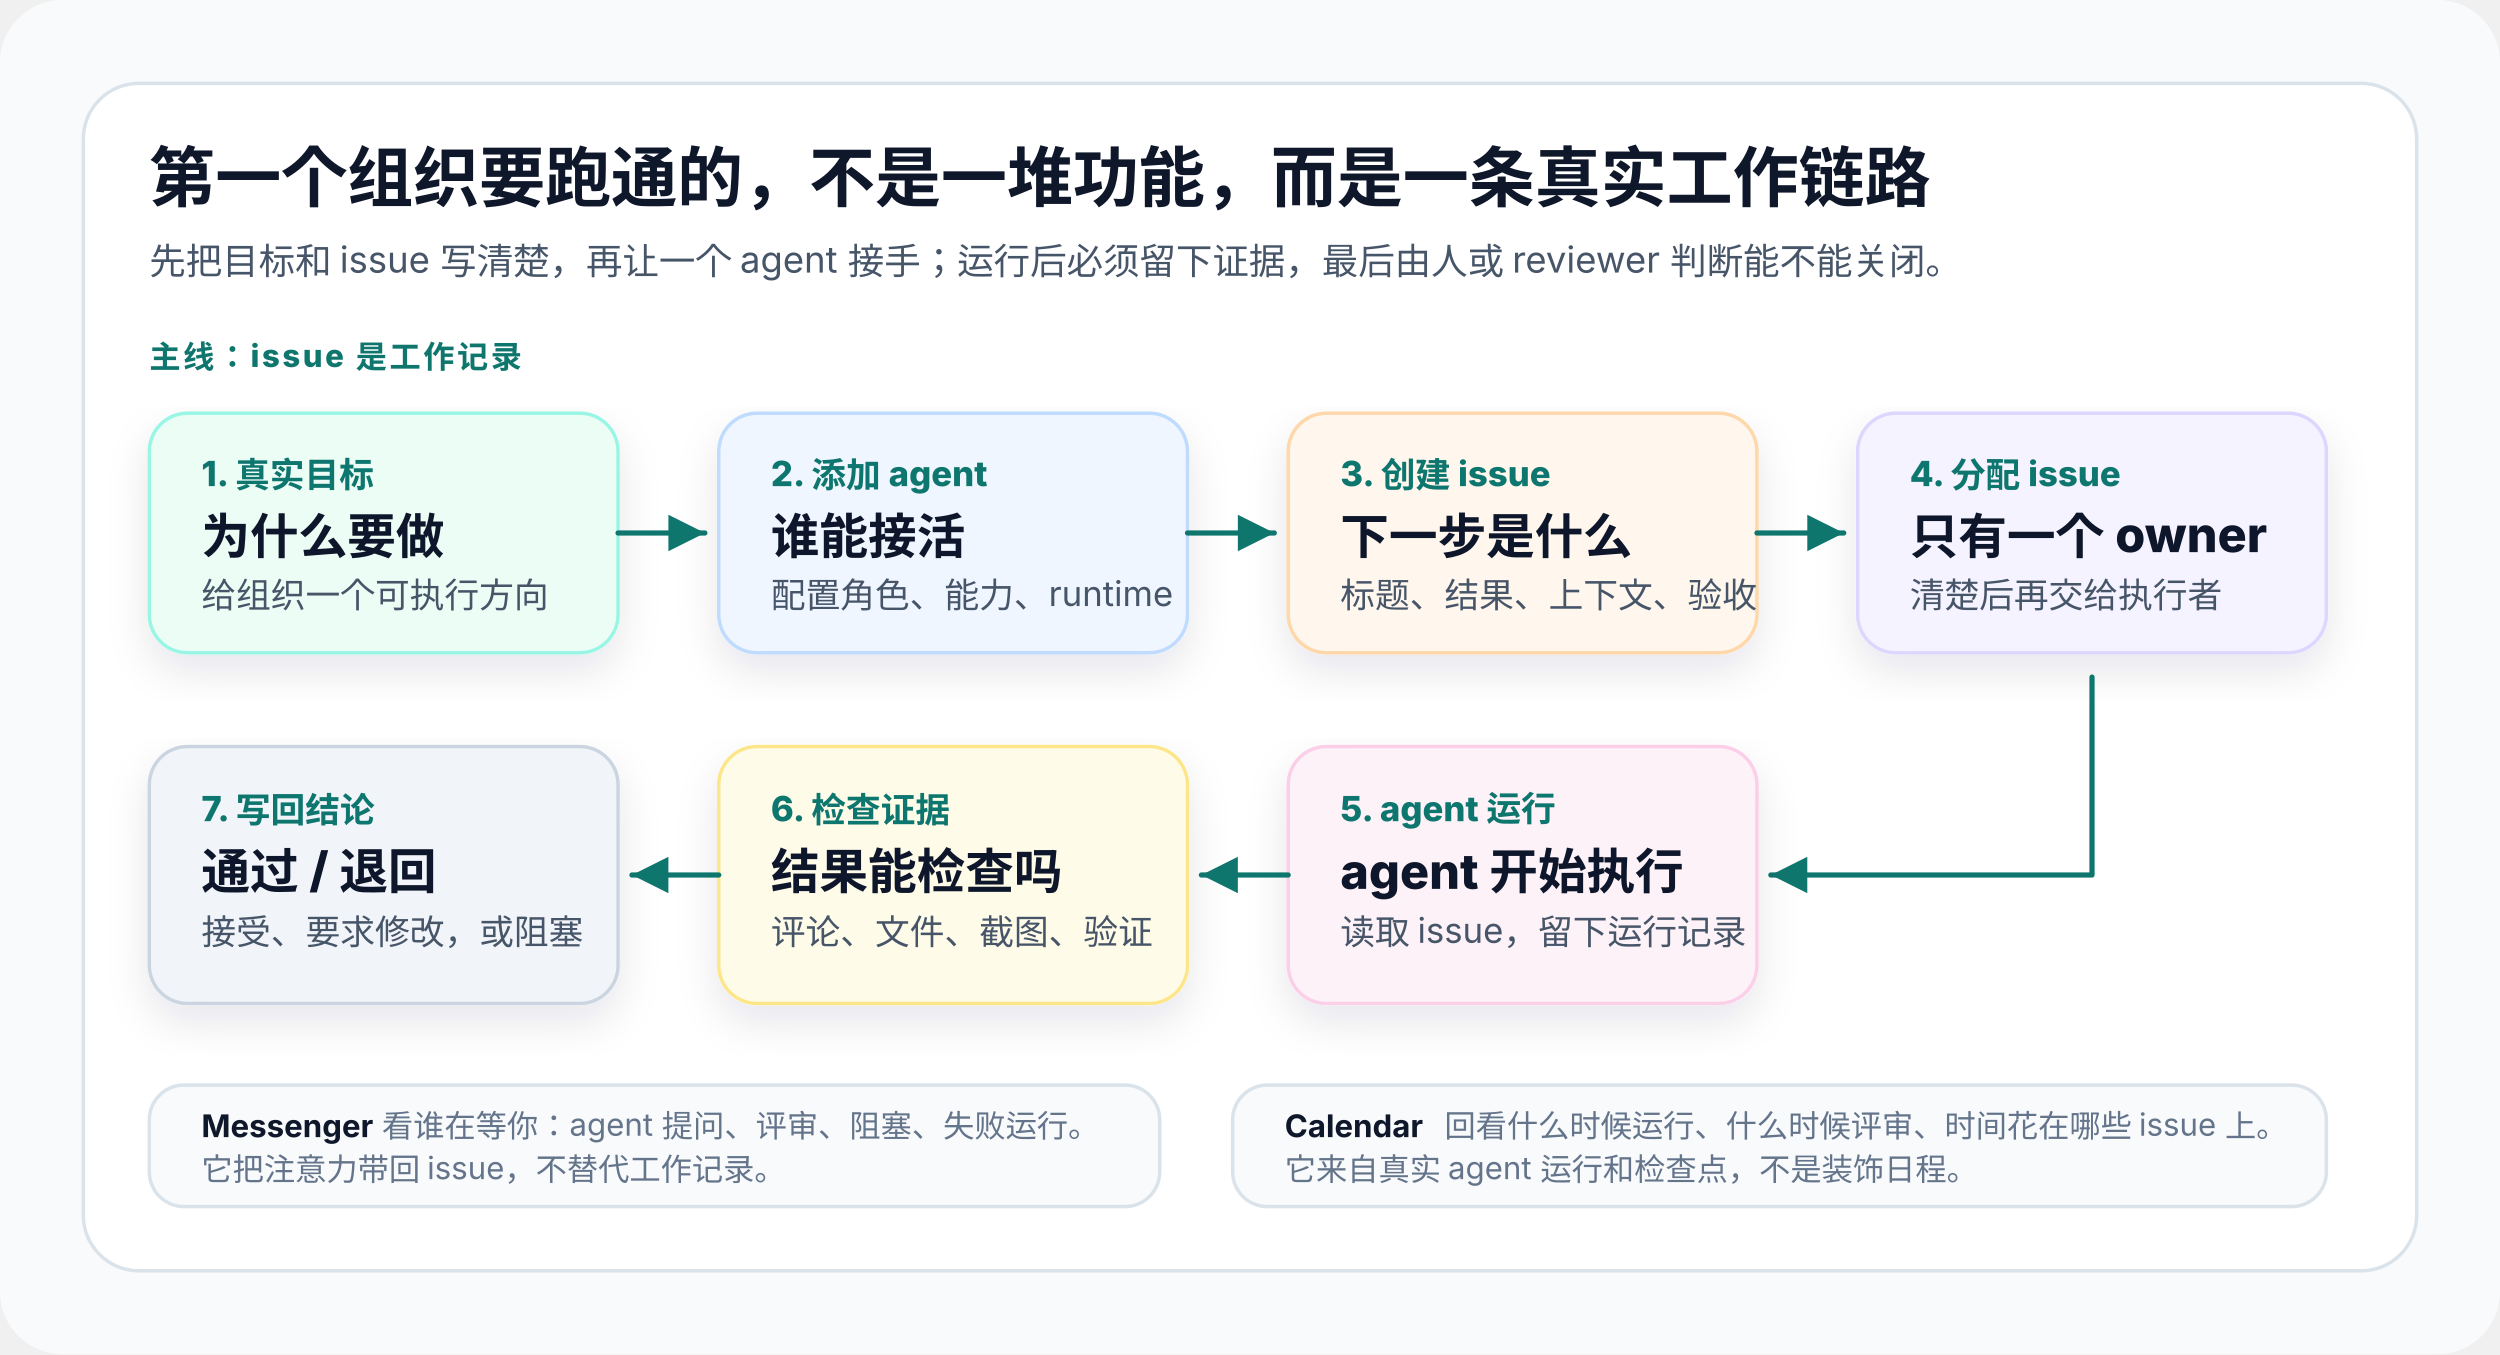
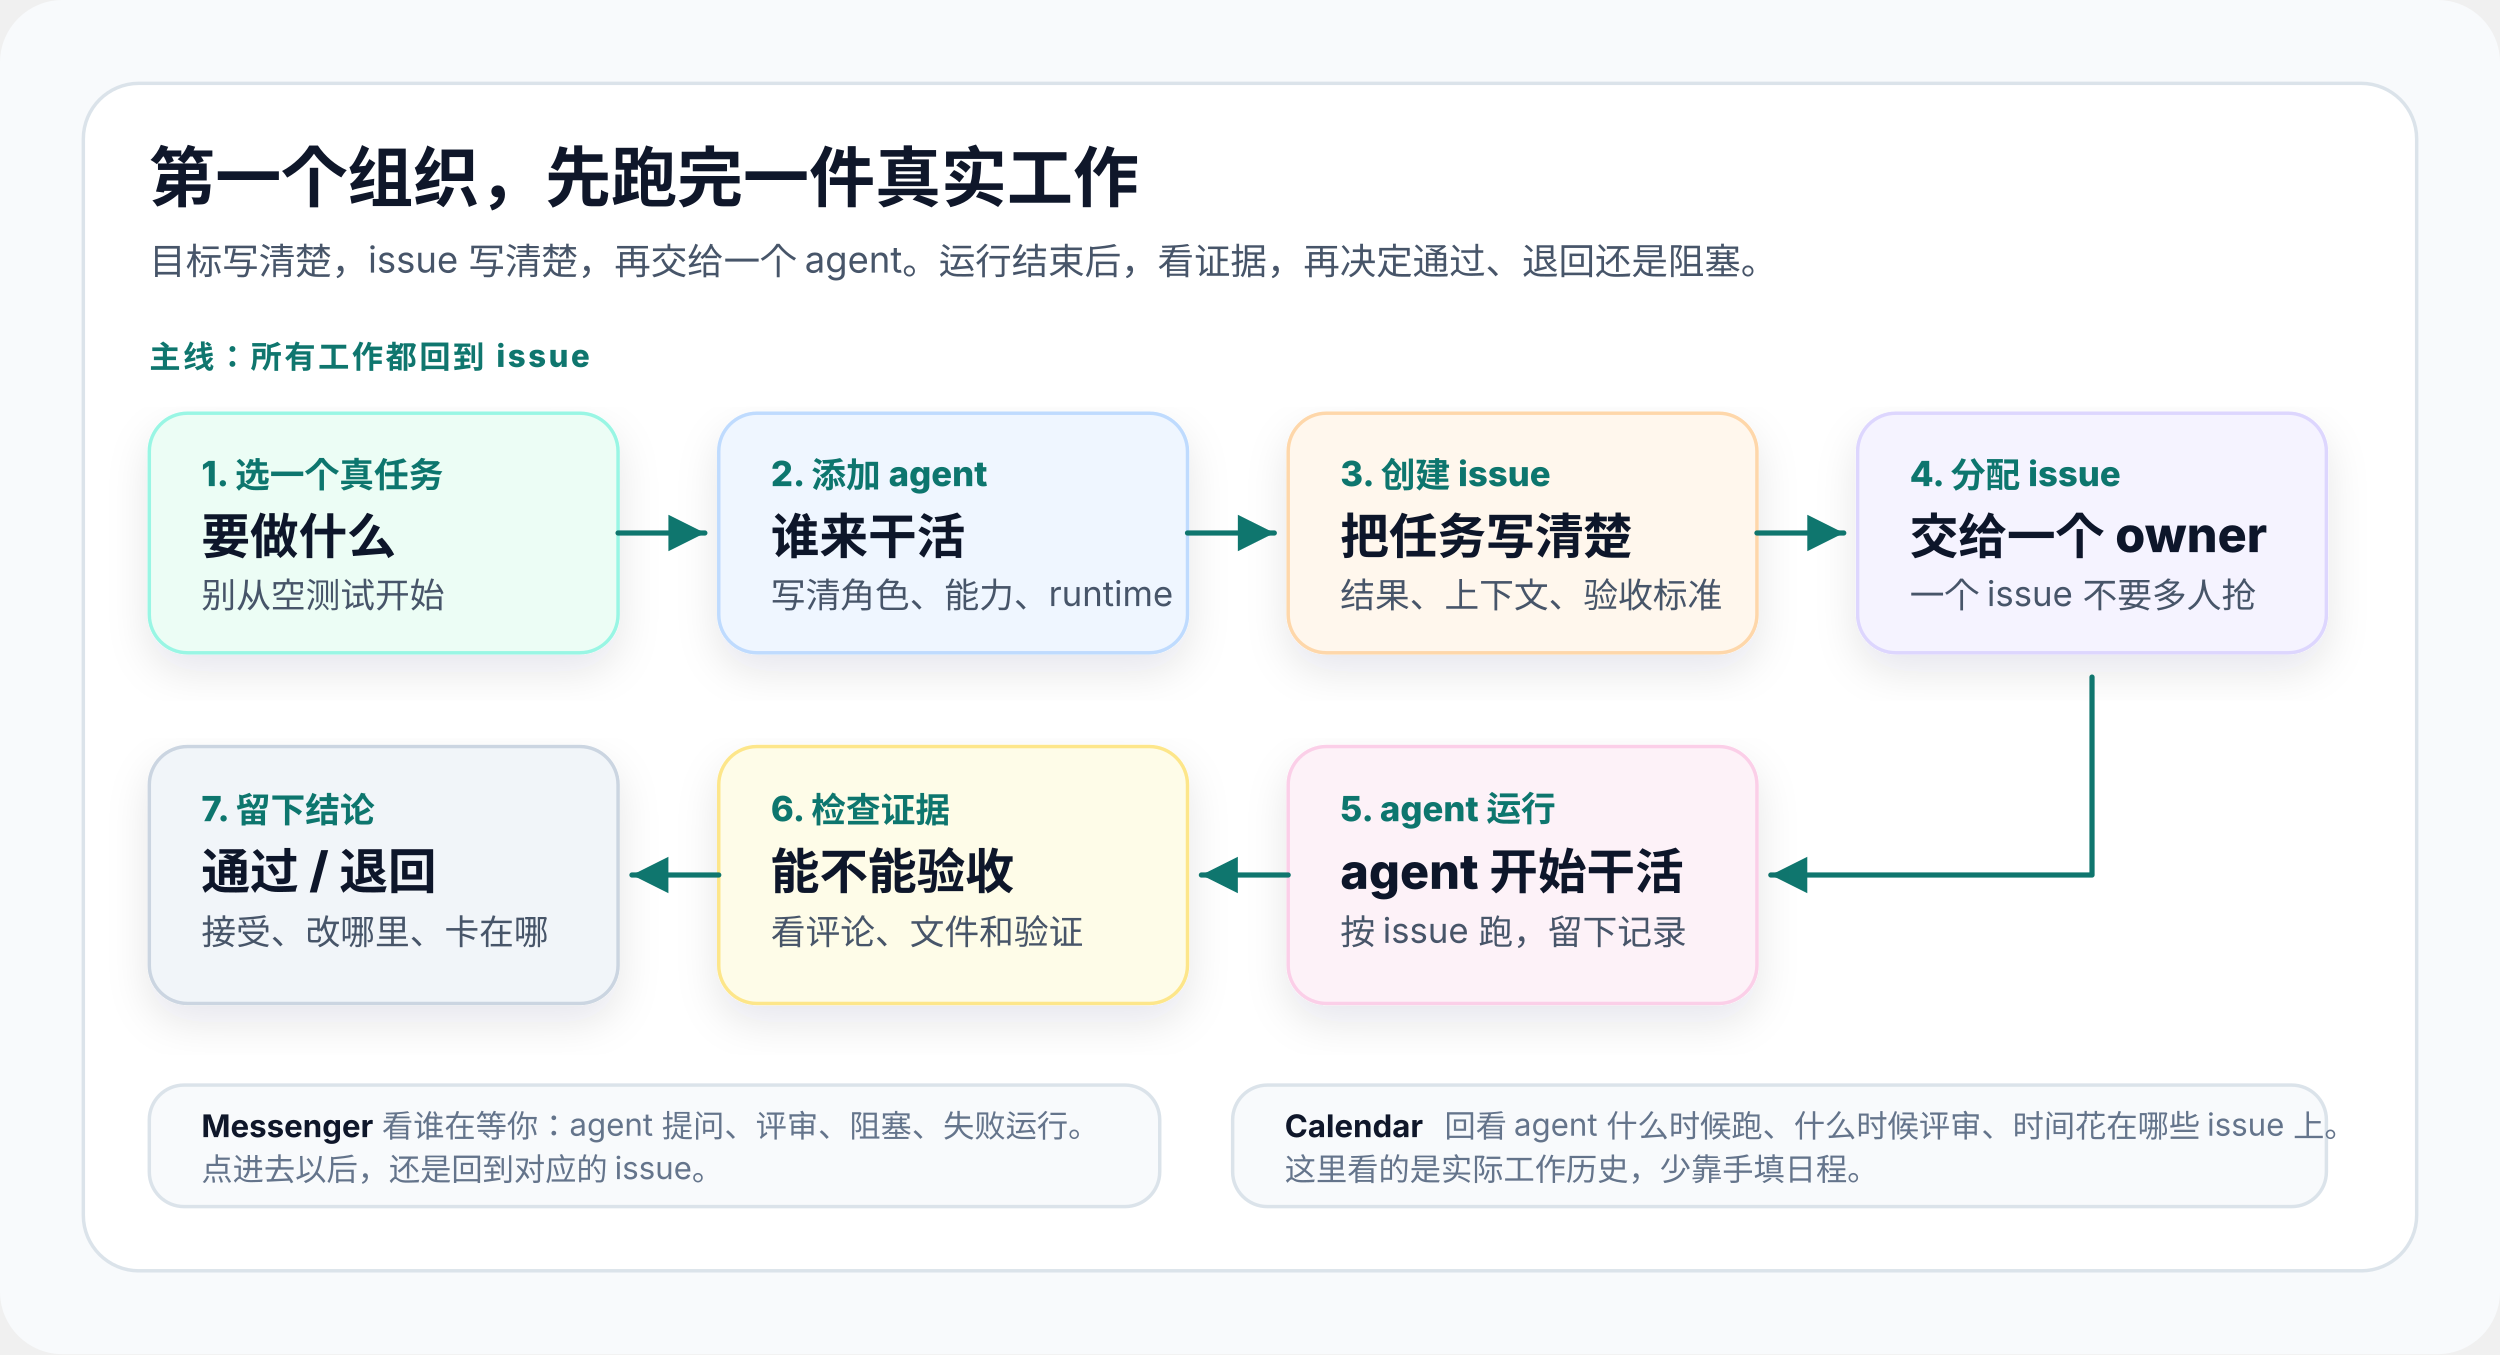
<svg xmlns="http://www.w3.org/2000/svg" width="1440" height="780" viewBox="0 0 1440 780" role="img" aria-labelledby="title desc">
  <defs>
    <filter id="cardShadow" x="-10%" y="-10%" width="120%" height="130%">
      <feDropShadow dx="0" dy="10" stdDeviation="12" flood-color="#0f172a" flood-opacity="0.10" />
    </filter>
    <marker id="arrow" markerWidth="9" markerHeight="9" refX="8" refY="4.5" orient="auto" markerUnits="strokeWidth">
      <path d="M1,1 L8,4.5 L1,8 Z" fill="#0f766e" />
    </marker>
    <style>
      .title { font: 760 38px Inter, -apple-system, BlinkMacSystemFont, "PingFang SC", "Microsoft YaHei", sans-serif; fill: #0f172a; }
      .subtitle { font: 400 21px Inter, -apple-system, BlinkMacSystemFont, "PingFang SC", "Microsoft YaHei", sans-serif; fill: #475569; }
      .lane { font: 760 18px Inter, -apple-system, BlinkMacSystemFont, "PingFang SC", "Microsoft YaHei", sans-serif; letter-spacing: .08em; fill: #0f766e; }
      .step { font: 760 20px Inter, -apple-system, BlinkMacSystemFont, "PingFang SC", "Microsoft YaHei", sans-serif; fill: #0f766e; }
      .head { font: 760 28px Inter, -apple-system, BlinkMacSystemFont, "PingFang SC", "Microsoft YaHei", sans-serif; fill: #0f172a; }
      .body { font: 400 20px Inter, -apple-system, BlinkMacSystemFont, "PingFang SC", "Microsoft YaHei", sans-serif; fill: #475569; }
      .small { font: 400 18px Inter, -apple-system, BlinkMacSystemFont, "PingFang SC", "Microsoft YaHei", sans-serif; fill: #64748b; }
      .pill { font: 700 18px Inter, -apple-system, BlinkMacSystemFont, "PingFang SC", "Microsoft YaHei", sans-serif; fill: #0f172a; }
    </style>
  </defs>
  <rect width="1440" height="780" rx="36" fill="#f8fafc" />
  <rect x="48" y="48" width="1344" height="684" rx="32" fill="#ffffff" stroke="#dbe3ea" stroke-width="2" />
-   <text x="86" y="116" class="title">第一个组织要跑通的，不是一堆功能，而是一条真实工作链路</text>
-   <text x="86" y="158" class="subtitle">先把目标和 issue 写清楚，再让一个 agent 接手；运行后必须留下证据，最后由人或 reviewer 判断能不能关闭。</text>
-   <text x="86" y="212" class="lane">主线：issue 是工作记录</text>
+   <text x="86" y="116" class="title">第一个组织，先跑完一件真实工作</text>
+   <text x="86" y="158" class="subtitle">目标写清楚，issue 写清楚，再交给一个 agent。运行结束后，看证据，再决定通过、退回还是阻塞。</text>
+   <text x="86" y="212" class="lane">主线：所有工作都回到 issue</text>
  <g filter="url(#cardShadow)">
    <rect x="86" y="238" width="270" height="138" rx="22" fill="#ecfdf5" stroke="#99f6e4" stroke-width="2" />
-     <text x="116" y="280" class="step">1. 真实目标</text>
-     <text x="116" y="319" class="head">为什么要做</text>
-     <text x="116" y="350" class="body">给组织一个可执行方向</text>
+     <text x="116" y="280" class="step">1. 选一个真任务</text>
+     <text x="116" y="319" class="head">要做什么</text>
+     <text x="116" y="350" class="body">别从空测试开始</text>
  </g>
  <g filter="url(#cardShadow)">
    <rect x="414" y="238" width="270" height="138" rx="22" fill="#eff6ff" stroke="#bfdbfe" stroke-width="2" />
    <text x="444" y="280" class="step">2. 添加 agent</text>
-     <text x="444" y="319" class="head">谁能接活</text>
-     <text x="444" y="350" class="body">配置角色、能力、runtime</text>
+     <text x="444" y="319" class="head">谁来干活</text>
+     <text x="444" y="350" class="body">写清角色、能力、runtime</text>
  </g>
  <g filter="url(#cardShadow)">
    <rect x="742" y="238" width="270" height="138" rx="22" fill="#fff7ed" stroke="#fed7aa" stroke-width="2" />
    <text x="772" y="280" class="step">3. 创建 issue</text>
-     <text x="772" y="319" class="head">下一步是什么</text>
-     <text x="772" y="350" class="body">标题、结果、上下文、验收</text>
+     <text x="772" y="319" class="head">把任务写清楚</text>
+     <text x="772" y="350" class="body">结果、上下文、验收标准</text>
  </g>
  <g filter="url(#cardShadow)">
    <rect x="1070" y="238" width="270" height="138" rx="22" fill="#f5f3ff" stroke="#ddd6fe" stroke-width="2" />
    <text x="1100" y="280" class="step">4. 分配 issue</text>
-     <text x="1100" y="319" class="head">只有一个 owner</text>
-     <text x="1100" y="350" class="body">清楚后再交给执行者</text>
+     <text x="1100" y="319" class="head">交给一个 owner</text>
+     <text x="1100" y="350" class="body">一个 issue 不要多人抢</text>
  </g>
  <path d="M356 307 H406" stroke="#0f766e" stroke-width="3" stroke-linecap="round" marker-end="url(#arrow)" />
  <path d="M684 307 H734" stroke="#0f766e" stroke-width="3" stroke-linecap="round" marker-end="url(#arrow)" />
  <path d="M1012 307 H1062" stroke="#0f766e" stroke-width="3" stroke-linecap="round" marker-end="url(#arrow)" />
  <path d="M1205 390 V504 H1020" stroke="#0f766e" stroke-width="3" stroke-linecap="round" stroke-linejoin="round" fill="none" marker-end="url(#arrow)" />
  <g filter="url(#cardShadow)">
    <rect x="742" y="430" width="270" height="148" rx="22" fill="#fdf2f8" stroke="#fbcfe8" stroke-width="2" />
    <text x="772" y="473" class="step">5. agent 运行</text>
-     <text x="772" y="512" class="head">agent 开始执行</text>
-     <text x="772" y="544" class="body">读取 issue，留下运行记录</text>
+     <text x="772" y="512" class="head">agent 开始干活</text>
+     <text x="772" y="544" class="body">按 issue 跑，留下记录</text>
  </g>
  <g filter="url(#cardShadow)">
    <rect x="414" y="430" width="270" height="148" rx="22" fill="#fefce8" stroke="#fde68a" stroke-width="2" />
    <text x="444" y="473" class="step">6. 检查证据</text>
-     <text x="444" y="512" class="head">结果能检查吗</text>
-     <text x="444" y="544" class="body">评论、文件、截图、验证</text>
+     <text x="444" y="512" class="head">能不能验收</text>
+     <text x="444" y="544" class="body">看评论、文件和验证</text>
  </g>
  <g filter="url(#cardShadow)">
    <rect x="86" y="430" width="270" height="148" rx="22" fill="#f1f5f9" stroke="#cbd5e1" stroke-width="2" />
-     <text x="116" y="473" class="step">7. 写回结论</text>
+     <text x="116" y="473" class="step">7. 留下结论</text>
    <text x="116" y="512" class="head">通过 / 退回</text>
-     <text x="116" y="544" class="body">接受、要求修改，或阻塞</text>
+     <text x="116" y="544" class="body">接受、改哪里、卡在哪</text>
  </g>
  <path d="M742 504 H692" stroke="#0f766e" stroke-width="3" stroke-linecap="round" marker-end="url(#arrow)" />
  <path d="M414 504 H364" stroke="#0f766e" stroke-width="3" stroke-linecap="round" marker-end="url(#arrow)" />
  <rect x="86" y="625" width="582" height="70" rx="20" fill="#f8fafc" stroke="#dbe3ea" stroke-width="2" />
  <text x="116" y="655" class="pill">Messenger</text>
  <text x="220" y="655" class="small">看谁在等你：agent 提问、评审、阻塞、失败运行。</text>
-   <text x="116" y="680" class="small">它把注意力带回 issue，不替代工作记录。</text>
+   <text x="116" y="680" class="small">点进去以后，还是回到对应的 issue。</text>
  <rect x="710" y="625" width="630" height="70" rx="20" fill="#f8fafc" stroke="#dbe3ea" stroke-width="2" />
  <text x="740" y="655" class="pill">Calendar</text>
-   <text x="832" y="655" class="small">回看什么时候运行、什么时候评审、时间花在哪些 issue 上。</text>
-   <text x="740" y="680" class="small">它来自真实 agent 运行和检查点，不是装饰日程。</text>
+   <text x="832" y="655" class="small">回看 agent 什么时候跑、什么时候评审、时间花在哪些 issue 上。</text>
+   <text x="740" y="680" class="small">这里看的是实际工作历史，少靠手填日程。</text>
</svg>
